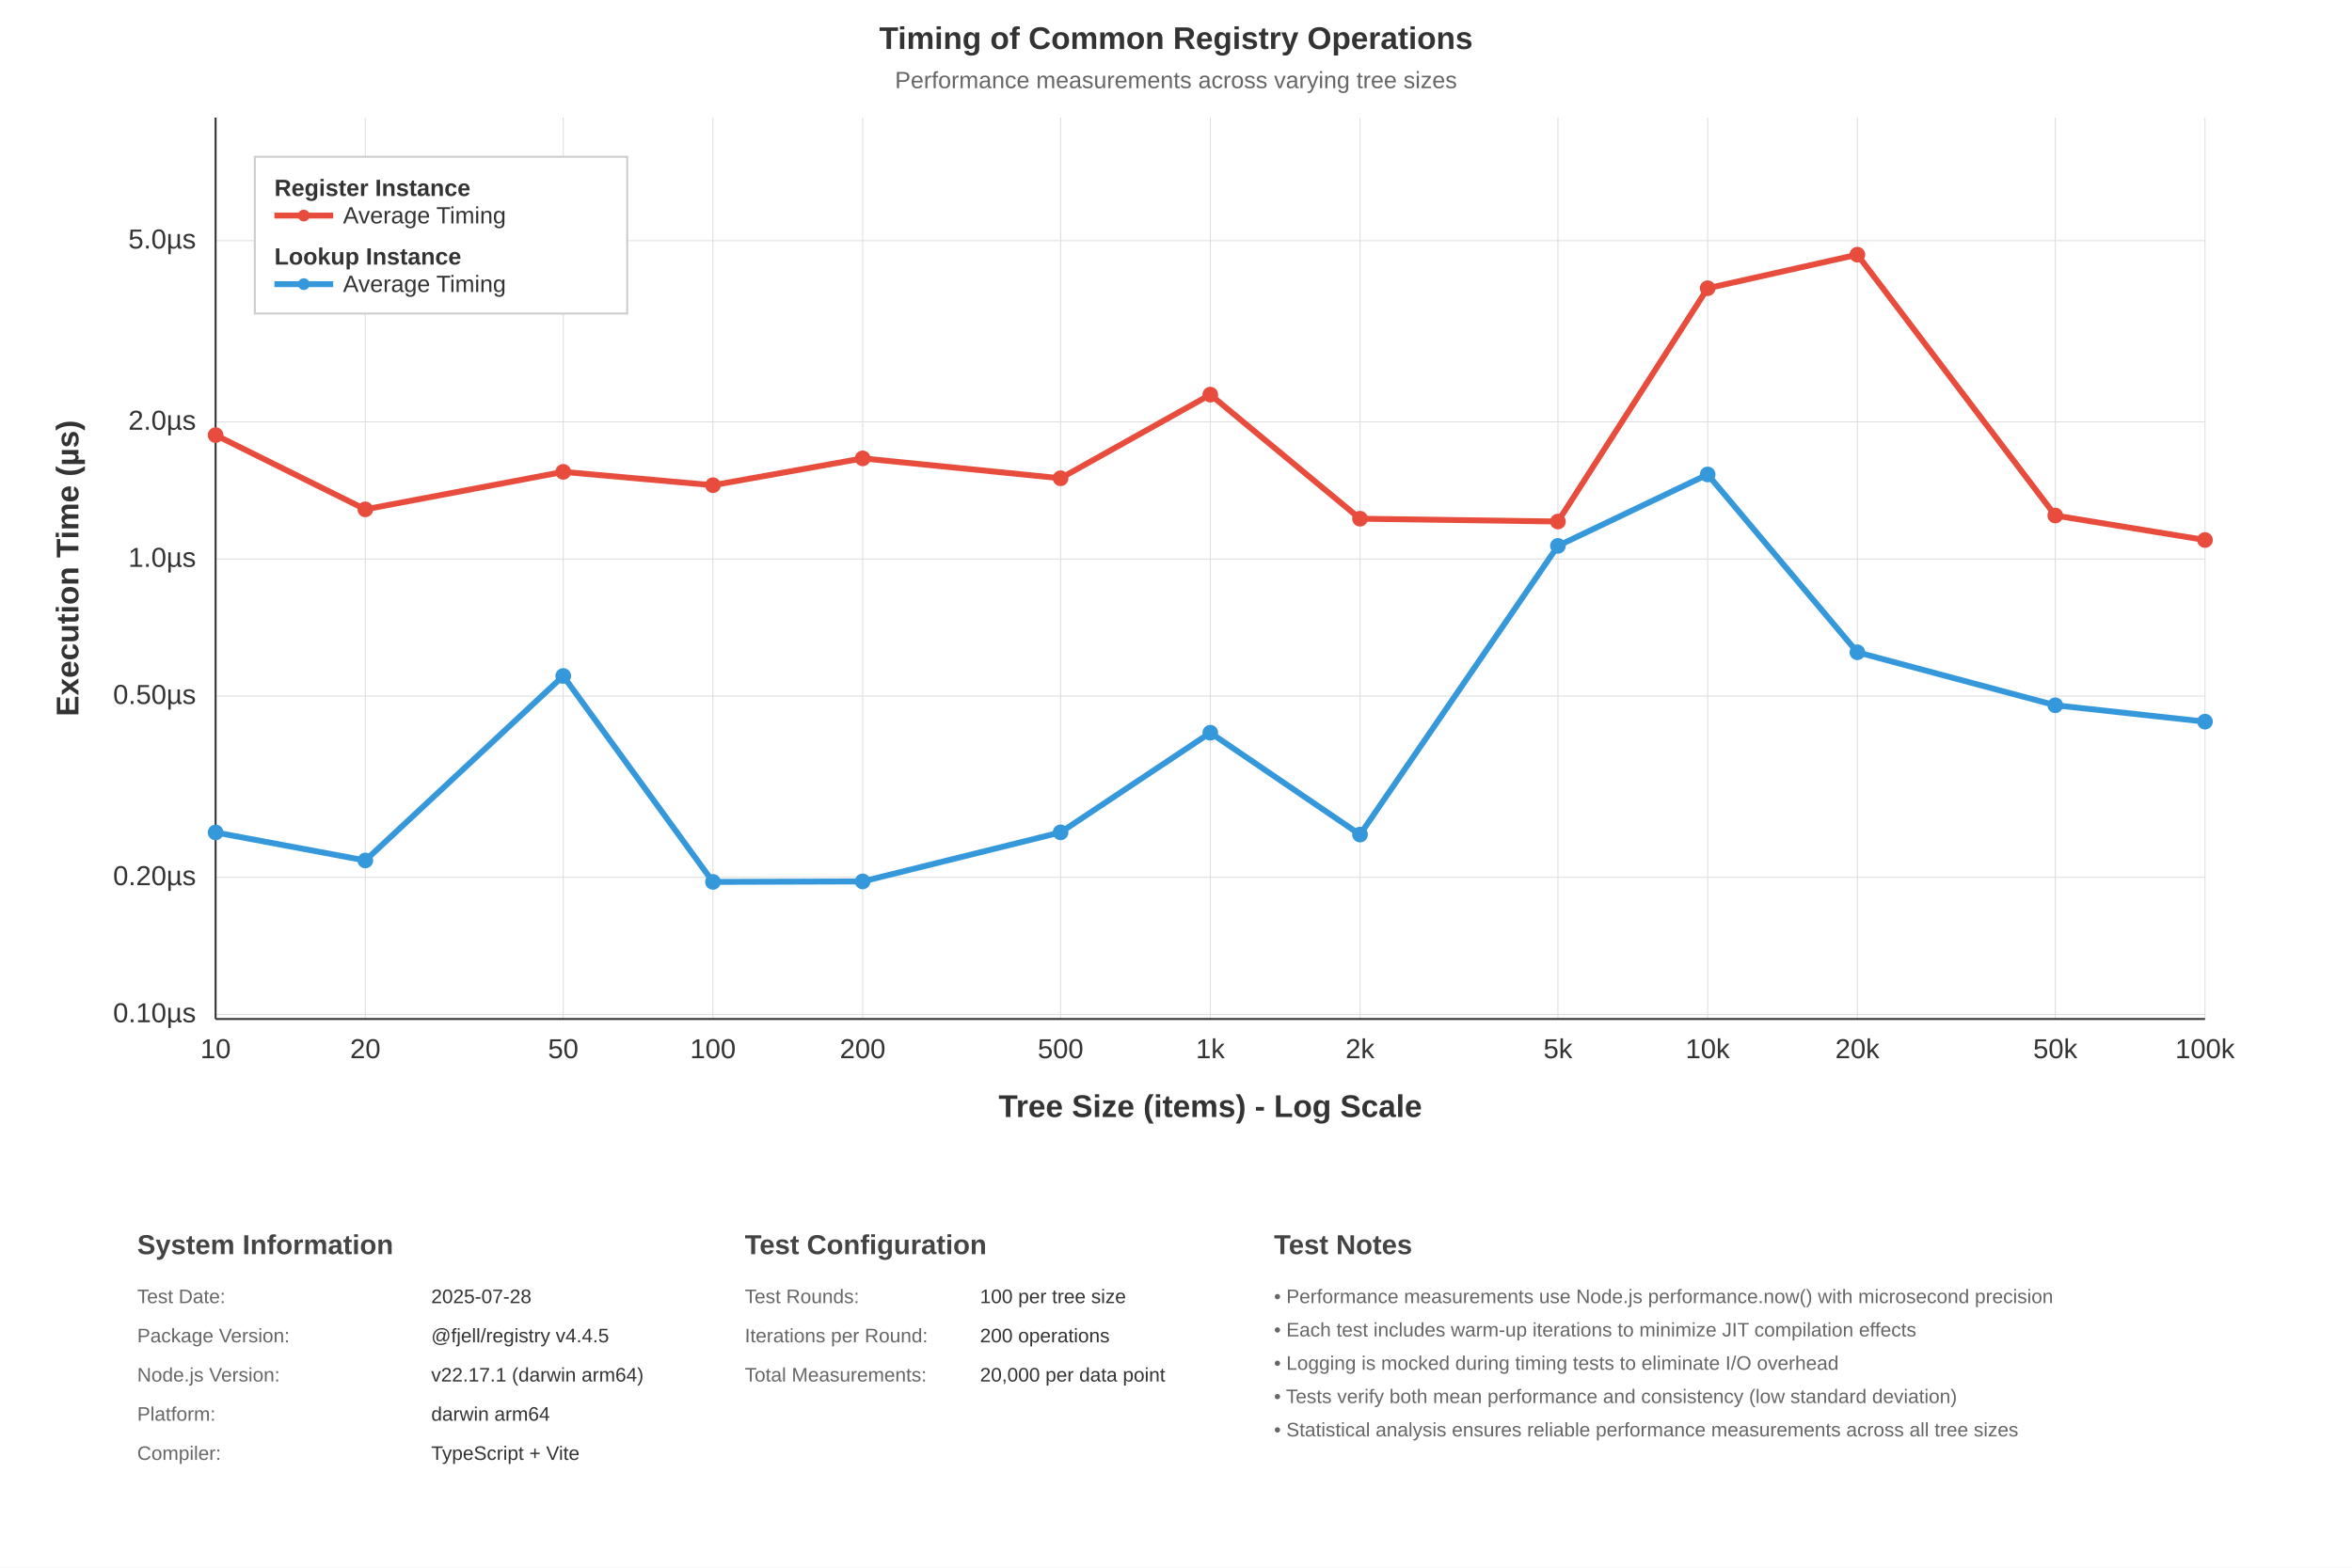
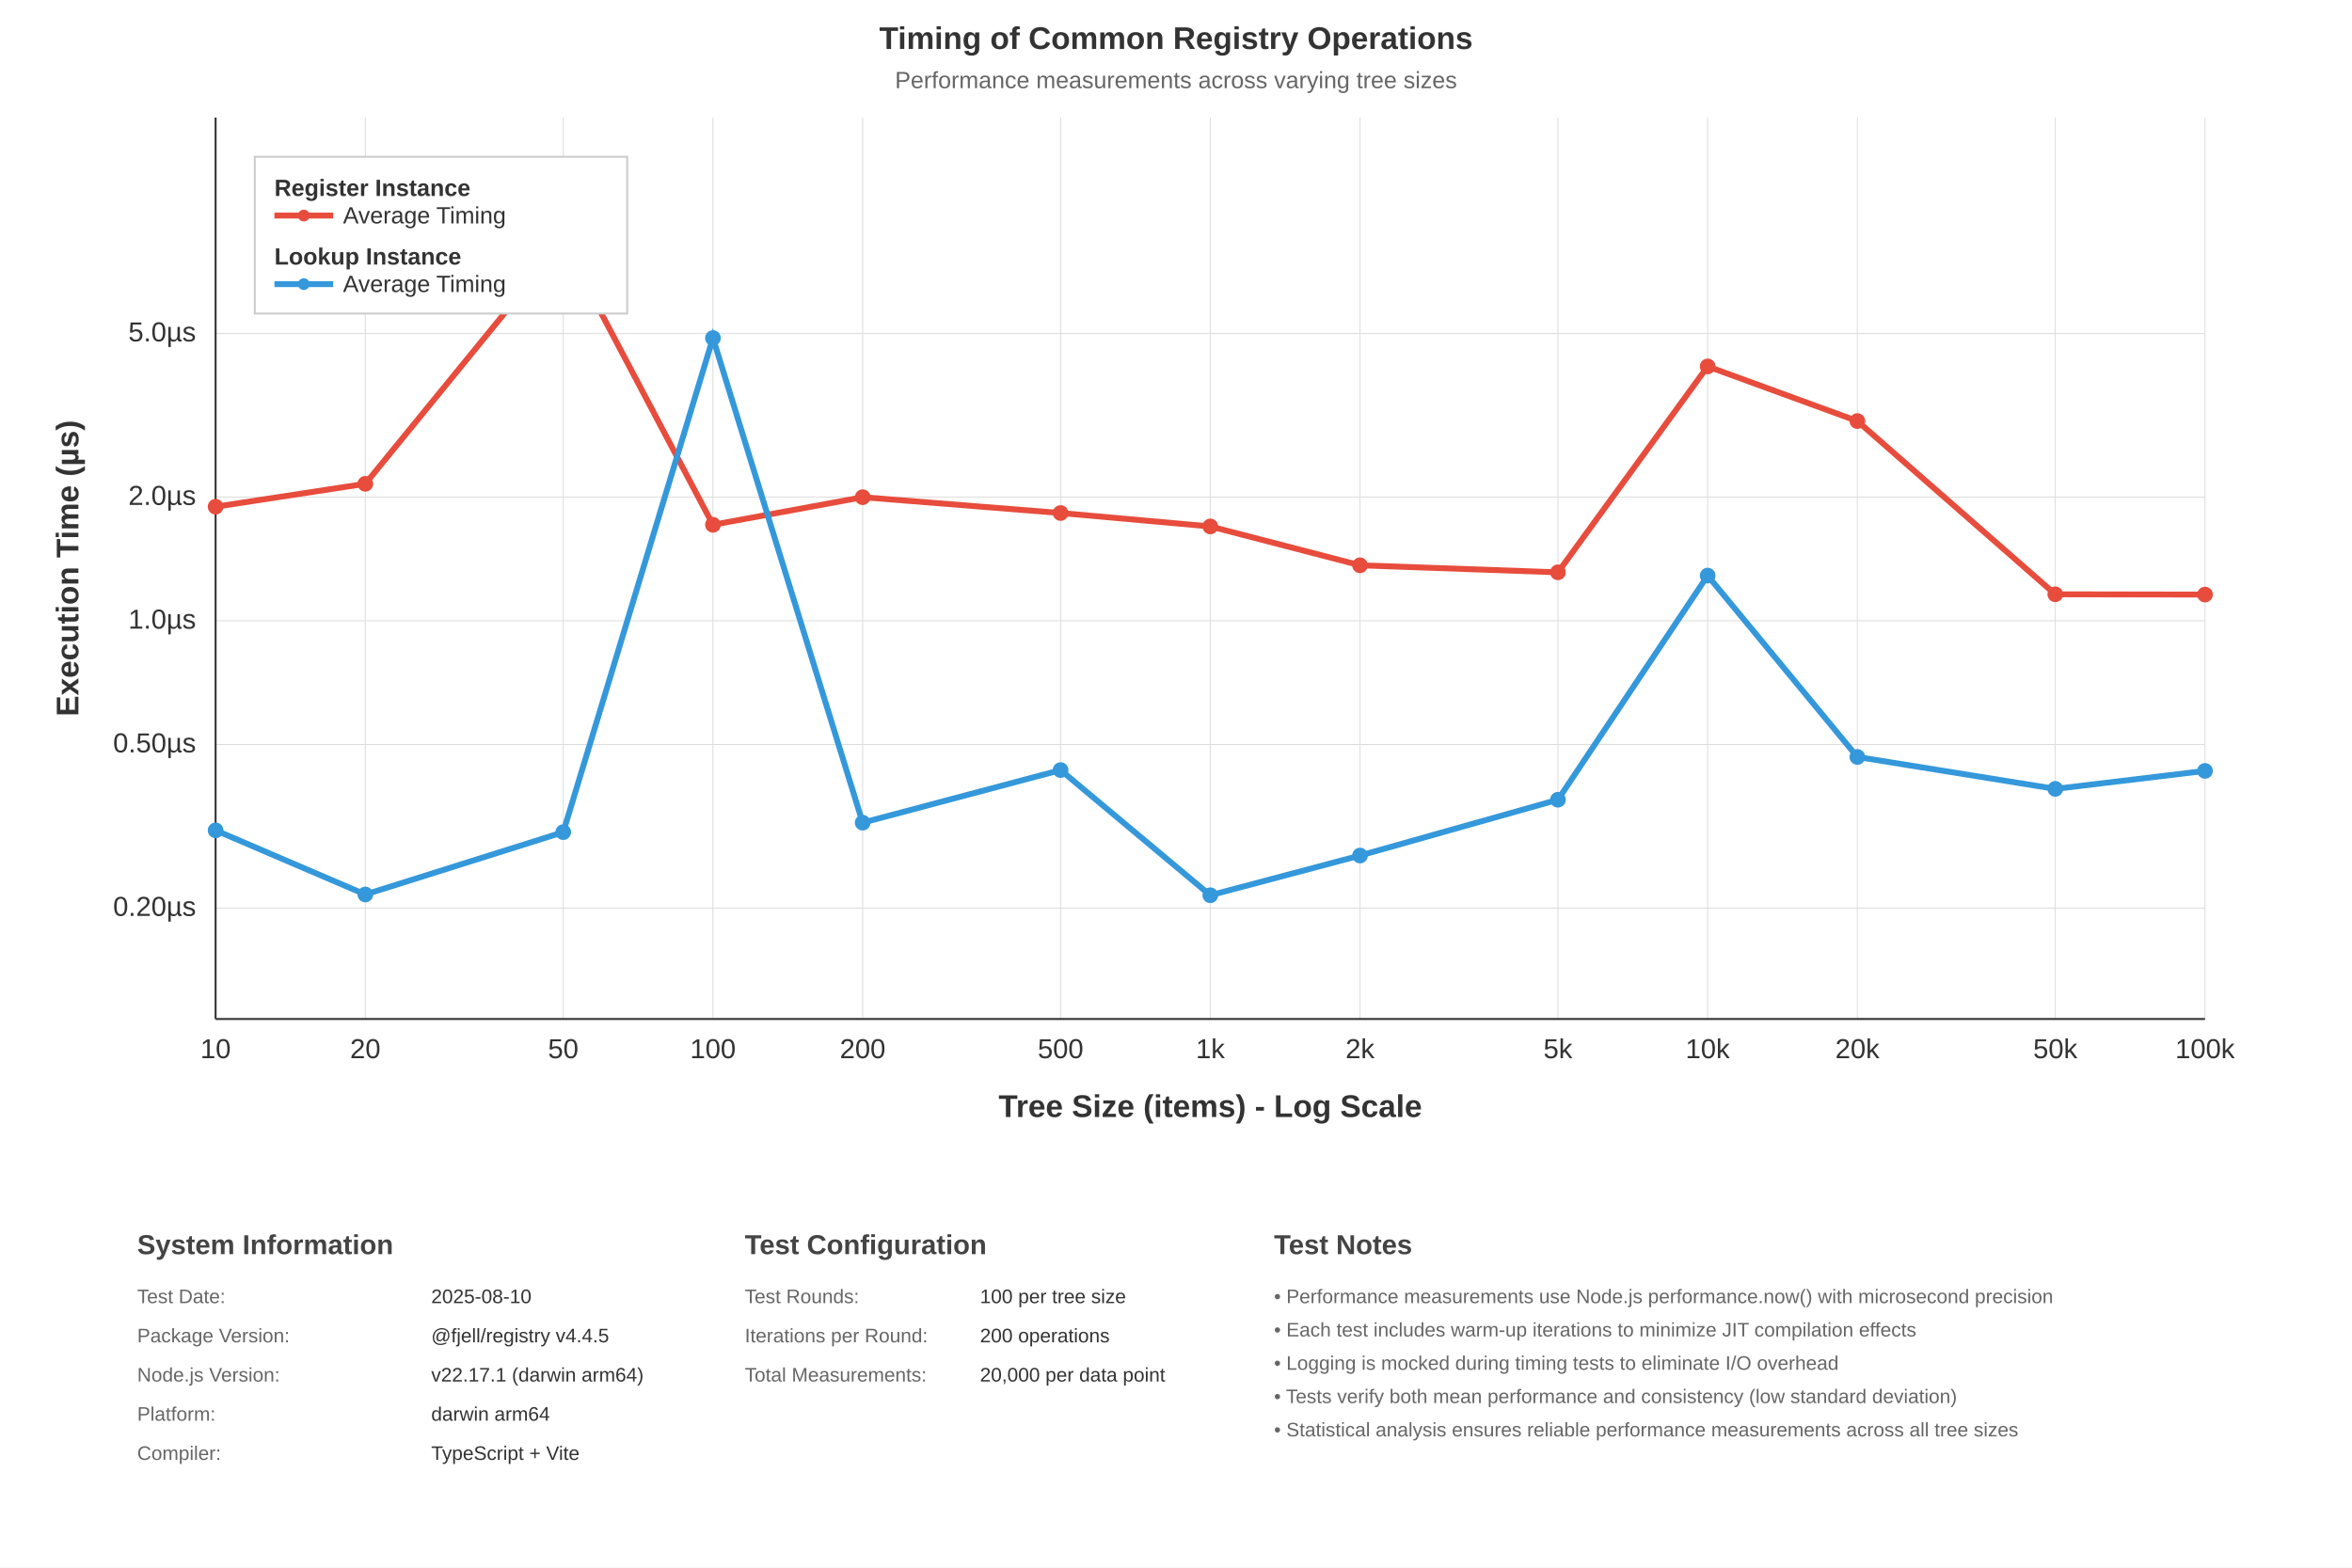
<svg xmlns="http://www.w3.org/2000/svg" width="1200" height="800">
  <style>
    .axis { stroke: #333; stroke-width: 1; }
    .grid { stroke: #ddd; stroke-width: 0.5; }
    .label { font-family: Arial, sans-serif; font-size: 14px; fill: #333; }
    .title { font-family: Arial, sans-serif; font-size: 16px; font-weight: bold; fill: #333; }
    .subtitle { font-family: Arial, sans-serif; font-size: 12px; fill: #666; }
    .register-mean { stroke: #e74c3c; stroke-width: 3; fill: none; }
    .lookup-mean { stroke: #3498db; stroke-width: 3; fill: none; }
    .register-band { fill: rgba(231, 76, 60, 0.2); stroke: #e74c3c; stroke-width: 1; }
    .lookup-band { fill: rgba(52, 152, 219, 0.2); stroke: #3498db; stroke-width: 1; }
    .register-dot { fill: #e74c3c; }
    .lookup-dot { fill: #3498db; }
    .legend { font-family: Arial, sans-serif; font-size: 12px; fill: #333; }
    .axis-title { font-family: Arial, sans-serif; font-size: 16px; font-weight: bold; fill: #333; }
    .metadata-title { font-family: Arial, sans-serif; font-size: 14px; font-weight: bold; fill: #333; }
    .metadata-section { font-family: Arial, sans-serif; font-size: 14px; font-weight: bold; fill: #444; }
    .metadata-label { font-family: Arial, sans-serif; font-size: 10px; fill: #666; }
    .metadata-value { font-family: Arial, sans-serif; font-size: 10px; fill: #333; }
  </style>
  <rect width="1200" height="800" fill="white" />
  <text x="600" y="25" text-anchor="middle" class="title">Timing of Common Registry Operations</text>
  <text x="600" y="45" text-anchor="middle" class="subtitle">Performance measurements across varying tree sizes</text>
  <g transform="translate(110,60)">
-     <line x1="0" y1="457.667" x2="1015" y2="457.667" class="grid" />
-     <text x="-10" y="461.667" text-anchor="end" class="label">0.10µs</text>
-     <line x1="0" y1="387.705" x2="1015" y2="387.705" class="grid" />
-     <text x="-10" y="391.705" text-anchor="end" class="label">0.20µs</text>
-     <line x1="0" y1="295.222" x2="1015" y2="295.222" class="grid" />
-     <text x="-10" y="299.222" text-anchor="end" class="label">0.50µs</text>
-     <line x1="0" y1="225.261" x2="1015" y2="225.261" class="grid" />
-     <text x="-10" y="229.261" text-anchor="end" class="label">1.0µs</text>
-     <line x1="0" y1="155.299" x2="1015" y2="155.299" class="grid" />
-     <text x="-10" y="159.299" text-anchor="end" class="label">2.0µs</text>
-     <line x1="0" y1="62.816" x2="1015" y2="62.816" class="grid" />
-     <text x="-10" y="66.816" text-anchor="end" class="label">5.0µs</text>
+     <line x1="0" y1="403.394" x2="1015" y2="403.394" class="grid" />
+     <text x="-10" y="407.394" text-anchor="end" class="label">0.20µs</text>
+     <line x1="0" y1="319.932" x2="1015" y2="319.932" class="grid" />
+     <text x="-10" y="323.932" text-anchor="end" class="label">0.50µs</text>
+     <line x1="0" y1="256.796" x2="1015" y2="256.796" class="grid" />
+     <text x="-10" y="260.796" text-anchor="end" class="label">1.0µs</text>
+     <line x1="0" y1="193.66" x2="1015" y2="193.66" class="grid" />
+     <text x="-10" y="197.66" text-anchor="end" class="label">2.0µs</text>
+     <line x1="0" y1="110.199" x2="1015" y2="110.199" class="grid" />
+     <text x="-10" y="114.199" text-anchor="end" class="label">5.0µs</text>
    <line x1="0" y1="0" x2="0" y2="460" class="grid" />
    <text x="0" y="480" text-anchor="middle" class="label">10</text>
    <line x1="76.386" y1="0" x2="76.386" y2="460" class="grid" />
    <text x="76.386" y="480" text-anchor="middle" class="label">20</text>
    <line x1="177.364" y1="0" x2="177.364" y2="460" class="grid" />
    <text x="177.364" y="480" text-anchor="middle" class="label">50</text>
    <line x1="253.75" y1="0" x2="253.75" y2="460" class="grid" />
    <text x="253.75" y="480" text-anchor="middle" class="label">100</text>
    <line x1="330.136" y1="0" x2="330.136" y2="460" class="grid" />
    <text x="330.136" y="480" text-anchor="middle" class="label">200</text>
    <line x1="431.114" y1="0" x2="431.114" y2="460" class="grid" />
    <text x="431.114" y="480" text-anchor="middle" class="label">500</text>
    <line x1="507.5" y1="0" x2="507.5" y2="460" class="grid" />
    <text x="507.5" y="480" text-anchor="middle" class="label">1k</text>
    <line x1="583.886" y1="0" x2="583.886" y2="460" class="grid" />
    <text x="583.886" y="480" text-anchor="middle" class="label">2k</text>
    <line x1="684.864" y1="0" x2="684.864" y2="460" class="grid" />
    <text x="684.864" y="480" text-anchor="middle" class="label">5k</text>
    <line x1="761.25" y1="0" x2="761.25" y2="460" class="grid" />
    <text x="761.25" y="480" text-anchor="middle" class="label">10k</text>
    <line x1="837.636" y1="0" x2="837.636" y2="460" class="grid" />
    <text x="837.636" y="480" text-anchor="middle" class="label">20k</text>
    <line x1="938.614" y1="0" x2="938.614" y2="460" class="grid" />
    <text x="938.614" y="480" text-anchor="middle" class="label">50k</text>
    <line x1="1015" y1="0" x2="1015" y2="460" class="grid" />
    <text x="1015" y="480" text-anchor="middle" class="label">100k</text>
    <line x1="0" y1="0" x2="0" y2="460" class="axis" />
    <line x1="0" y1="460" x2="1015" y2="460" class="axis" />
    <text x="507.5" y="510" text-anchor="middle" class="axis-title">Tree Size (items) - Log Scale</text>
    <text transform="rotate(-90,-70,230)" x="-70" y="230" text-anchor="middle" class="axis-title">Execution Time (µs)</text>
-     <path d="M 0 162.036 L 76.386 199.922 L 177.364 180.793 L 253.75 187.607 L 330.136 173.914 L 431.114 184.06 L 507.5 141.383 L 583.886 204.696 L 684.864 206.131 L 761.25 87.086 L 837.636 69.961 L 938.614 203.073 L 1015 215.573" class="register-mean" />
-     <path d="M 0 364.804 L 76.386 379.114 L 177.364 284.953 L 253.75 390.039 L 330.136 389.799 L 431.114 364.762 L 507.5 313.917 L 583.886 365.896 L 684.864 218.562 L 761.25 182.114 L 837.636 272.869 L 938.614 299.905 L 1015 308.262" class="lookup-mean" />
-     <circle cx="0" cy="162.036" r="4" class="register-dot" />
-     <circle cx="76.386" cy="199.922" r="4" class="register-dot" />
-     <circle cx="177.364" cy="180.793" r="4" class="register-dot" />
-     <circle cx="253.75" cy="187.607" r="4" class="register-dot" />
-     <circle cx="330.136" cy="173.914" r="4" class="register-dot" />
-     <circle cx="431.114" cy="184.06" r="4" class="register-dot" />
-     <circle cx="507.5" cy="141.383" r="4" class="register-dot" />
-     <circle cx="583.886" cy="204.696" r="4" class="register-dot" />
-     <circle cx="684.864" cy="206.131" r="4" class="register-dot" />
-     <circle cx="761.25" cy="87.086" r="4" class="register-dot" />
-     <circle cx="837.636" cy="69.961" r="4" class="register-dot" />
-     <circle cx="938.614" cy="203.073" r="4" class="register-dot" />
-     <circle cx="1015" cy="215.573" r="4" class="register-dot" />
-     <circle cx="0" cy="364.804" r="4" class="lookup-dot" />
-     <circle cx="76.386" cy="379.114" r="4" class="lookup-dot" />
-     <circle cx="177.364" cy="284.953" r="4" class="lookup-dot" />
-     <circle cx="253.75" cy="390.039" r="4" class="lookup-dot" />
-     <circle cx="330.136" cy="389.799" r="4" class="lookup-dot" />
-     <circle cx="431.114" cy="364.762" r="4" class="lookup-dot" />
-     <circle cx="507.5" cy="313.917" r="4" class="lookup-dot" />
-     <circle cx="583.886" cy="365.896" r="4" class="lookup-dot" />
-     <circle cx="684.864" cy="218.562" r="4" class="lookup-dot" />
-     <circle cx="761.25" cy="182.114" r="4" class="lookup-dot" />
-     <circle cx="837.636" cy="272.869" r="4" class="lookup-dot" />
-     <circle cx="938.614" cy="299.905" r="4" class="lookup-dot" />
-     <circle cx="1015" cy="308.262" r="4" class="lookup-dot" />
+     <path d="M 0 198.577 L 76.386 186.893 L 177.364 63.136 L 253.75 207.8 L 330.136 193.727 L 431.114 201.801 L 507.5 208.643 L 583.886 228.477 L 684.864 232.06 L 761.25 126.985 L 837.636 154.879 L 938.614 243.273 L 1015 243.411" class="register-mean" />
+     <path d="M 0 363.721 L 76.386 396.463 L 177.364 364.652 L 253.75 112.52 L 330.136 359.817 L 431.114 332.976 L 507.5 396.864 L 583.886 376.588 L 684.864 348.101 L 761.25 233.725 L 837.636 326.288 L 938.614 342.571 L 1015 333.396" class="lookup-mean" />
+     <circle cx="0" cy="198.577" r="4" class="register-dot" />
+     <circle cx="76.386" cy="186.893" r="4" class="register-dot" />
+     <circle cx="177.364" cy="63.136" r="4" class="register-dot" />
+     <circle cx="253.75" cy="207.8" r="4" class="register-dot" />
+     <circle cx="330.136" cy="193.727" r="4" class="register-dot" />
+     <circle cx="431.114" cy="201.801" r="4" class="register-dot" />
+     <circle cx="507.5" cy="208.643" r="4" class="register-dot" />
+     <circle cx="583.886" cy="228.477" r="4" class="register-dot" />
+     <circle cx="684.864" cy="232.06" r="4" class="register-dot" />
+     <circle cx="761.25" cy="126.985" r="4" class="register-dot" />
+     <circle cx="837.636" cy="154.879" r="4" class="register-dot" />
+     <circle cx="938.614" cy="243.273" r="4" class="register-dot" />
+     <circle cx="1015" cy="243.411" r="4" class="register-dot" />
+     <circle cx="0" cy="363.721" r="4" class="lookup-dot" />
+     <circle cx="76.386" cy="396.463" r="4" class="lookup-dot" />
+     <circle cx="177.364" cy="364.652" r="4" class="lookup-dot" />
+     <circle cx="253.75" cy="112.52" r="4" class="lookup-dot" />
+     <circle cx="330.136" cy="359.817" r="4" class="lookup-dot" />
+     <circle cx="431.114" cy="332.976" r="4" class="lookup-dot" />
+     <circle cx="507.5" cy="396.864" r="4" class="lookup-dot" />
+     <circle cx="583.886" cy="376.588" r="4" class="lookup-dot" />
+     <circle cx="684.864" cy="348.101" r="4" class="lookup-dot" />
+     <circle cx="761.25" cy="233.725" r="4" class="lookup-dot" />
+     <circle cx="837.636" cy="326.288" r="4" class="lookup-dot" />
+     <circle cx="938.614" cy="342.571" r="4" class="lookup-dot" />
+     <circle cx="1015" cy="333.396" r="4" class="lookup-dot" />
    <g transform="translate(20, 20)">
      <rect x="0" y="0" width="190" height="80" fill="white" stroke="#ccc" stroke-width="1" />
      <text x="10" y="20" class="legend" font-weight="bold">Register Instance</text>
      <line x1="10" y1="30" x2="40" y2="30" class="register-mean" />
      <circle cx="25" cy="30" r="3" class="register-dot" />
      <text x="45" y="34" class="legend">Average Timing</text>
      <text x="10" y="55" class="legend" font-weight="bold">Lookup Instance</text>
      <line x1="10" y1="65" x2="40" y2="65" class="lookup-mean" />
      <circle cx="25" cy="65" r="3" class="lookup-dot" />
      <text x="45" y="69" class="legend">Average Timing</text>
    </g>
  </g>
  <g transform="translate(50, 620)">
    <g transform="translate(20, 20)">
      <text x="0" y="0" class="metadata-section">System Information</text>
      <text x="0" y="25" class="metadata-label">Test Date:</text>
-       <text x="150" y="25" class="metadata-value">2025-07-28</text>
+       <text x="150" y="25" class="metadata-value">2025-08-10</text>
      <text x="0" y="45" class="metadata-label">Package Version:</text>
      <text x="150" y="45" class="metadata-value">@fjell/registry v4.4.5</text>
      <text x="0" y="65" class="metadata-label">Node.js Version:</text>
      <text x="150" y="65" class="metadata-value">v22.17.1 (darwin arm64)</text>
      <text x="0" y="85" class="metadata-label">Platform:</text>
      <text x="150" y="85" class="metadata-value">darwin arm64</text>
      <text x="0" y="105" class="metadata-label">Compiler:</text>
      <text x="150" y="105" class="metadata-value">TypeScript + Vite</text>
    </g>
    <g transform="translate(330, 20)">
      <text x="0" y="0" class="metadata-section">Test Configuration</text>
      <text x="0" y="25" class="metadata-label">Test Rounds:</text>
      <text x="120" y="25" class="metadata-value">100 per tree size</text>
      <text x="0" y="45" class="metadata-label">Iterations per Round:</text>
      <text x="120" y="45" class="metadata-value">200 operations</text>
      <text x="0" y="65" class="metadata-label">Total Measurements:</text>
      <text x="120" y="65" class="metadata-value">20,000 per data point</text>
    </g>
    <g transform="translate(600, 20)">
      <text x="0" y="0" class="metadata-section">Test Notes</text>
      <text x="0" y="25" class="metadata-label">• Performance measurements use Node.js performance.now() with microsecond precision</text>
      <text x="0" y="42" class="metadata-label">• Each test includes warm-up iterations to minimize JIT compilation effects</text>
      <text x="0" y="59" class="metadata-label">• Logging is mocked during timing tests to eliminate I/O overhead</text>
      <text x="0" y="76" class="metadata-label">• Tests verify both mean performance and consistency (low standard deviation)</text>
      <text x="0" y="93" class="metadata-label">• Statistical analysis ensures reliable performance measurements across all tree sizes</text>
    </g>
  </g>
</svg>
